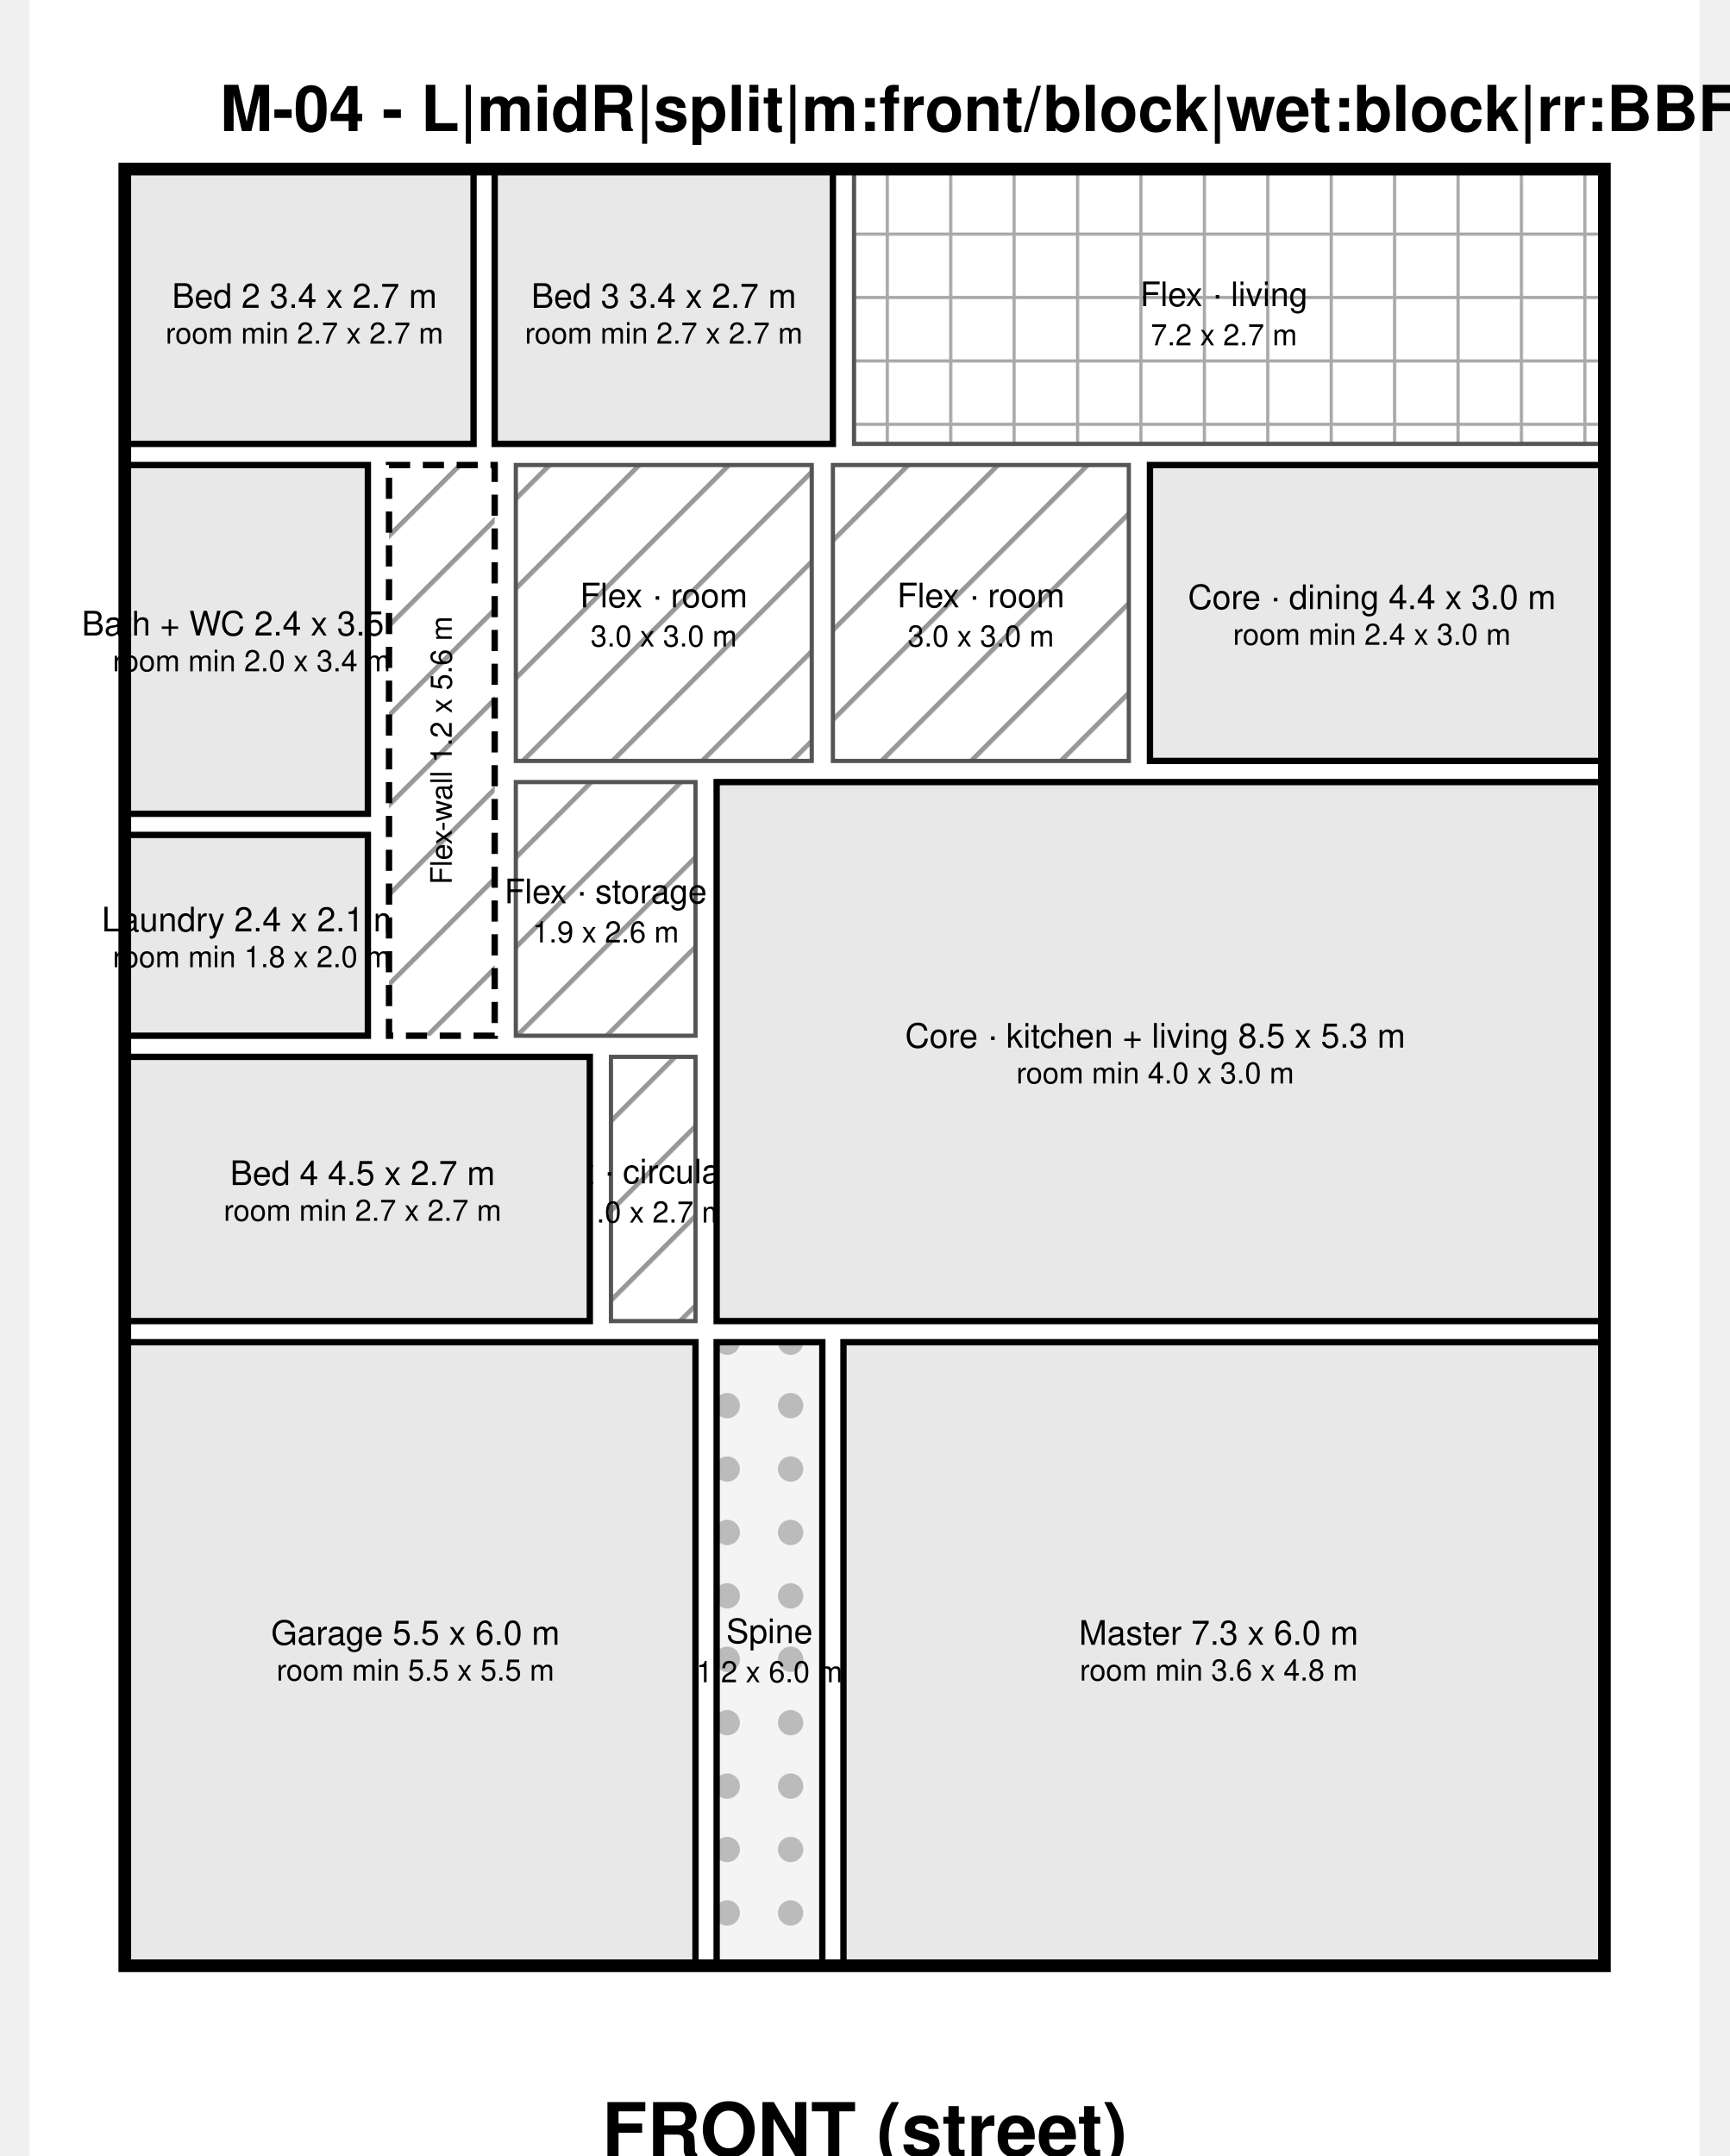
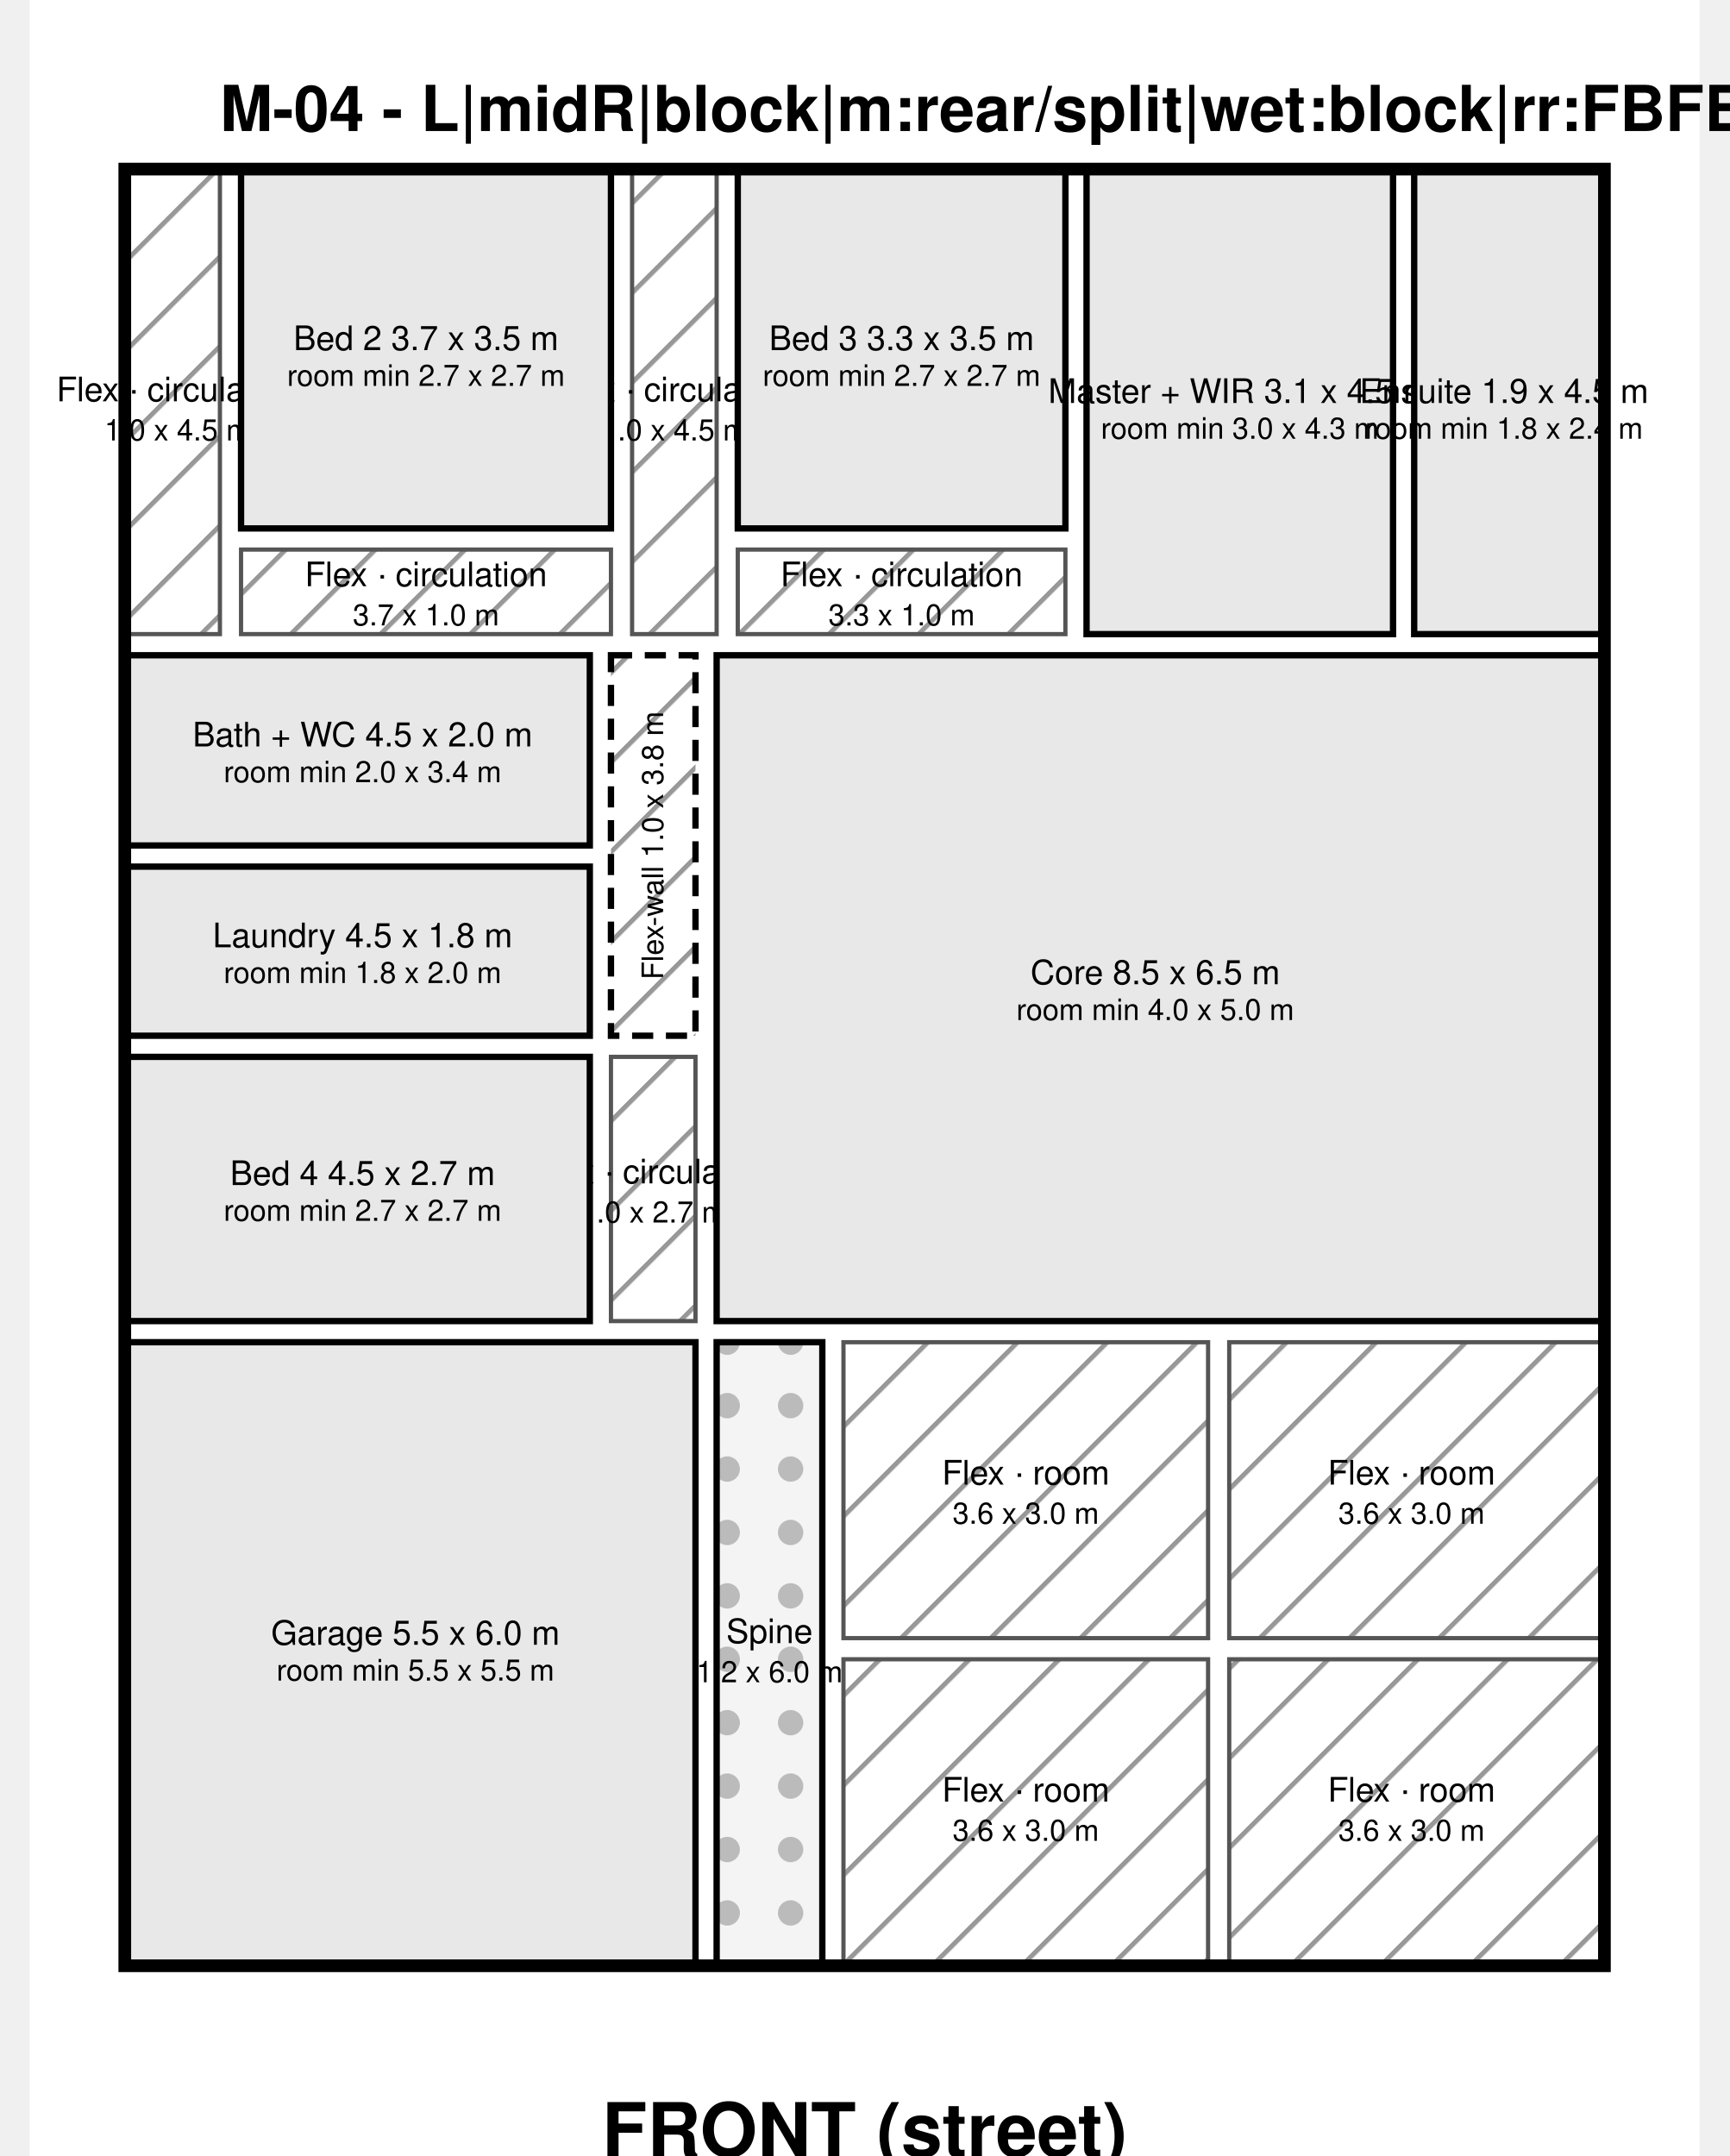
<svg xmlns="http://www.w3.org/2000/svg" width="790" height="985" viewBox="-900 -1600 15800 20400" font-family="Helvetica, Arial, sans-serif" fill="#000">
  <defs>
    <pattern id="hatch" width="600" height="600" patternUnits="userSpaceOnUse" patternTransform="rotate(45)">
      <rect width="600" height="600" fill="#ffffff" />
      <line x1="0" y1="0" x2="0" y2="600" stroke="#999" stroke-width="90" />
    </pattern>
    <pattern id="hatch2" width="500" height="500" patternUnits="userSpaceOnUse" patternTransform="rotate(-45)">
      <rect width="500" height="500" fill="#ffffff" />
      <line x1="0" y1="0" x2="0" y2="500" stroke="#666" stroke-width="70" />
    </pattern>
    <pattern id="hatch3" width="600" height="600" patternUnits="userSpaceOnUse">
      <rect width="600" height="600" fill="#ffffff" />
      <line x1="0" y1="0" x2="0" y2="600" stroke="#aaa" stroke-width="60" />
      <line x1="0" y1="0" x2="600" y2="0" stroke="#aaa" stroke-width="60" />
    </pattern>
    <pattern id="dots" width="600" height="600" patternUnits="userSpaceOnUse">
      <rect width="600" height="600" fill="#f4f4f4" />
      <circle cx="300" cy="300" r="120" fill="#bbb" />
    </pattern>
  </defs>
  <rect x="-900" y="-1600" width="15800" height="20400" fill="#ffffff" />
-   <text x="900" y="-360" font-size="600" font-weight="bold">M-04 - L|midR|split|m:front/block|wet:block|rr:BBF|fw|v0</text>
+   <text x="900" y="-360" font-size="600" font-weight="bold">M-04 - L|midR|block|m:rear/split|wet:block|rr:FBFBM|fw|v0</text>
  <g>
-     <rect x="6900" y="0" width="7100" height="2600" fill="url(#hatch3)" stroke="#555" stroke-width="40" />
-     <text x="10400" y="1190" font-size="320" text-anchor="middle" dominant-baseline="middle">Flex · living</text>
-     <text x="10400" y="1574" font-size="280" text-anchor="middle" dominant-baseline="middle">7.2 x 2.7 m</text>
+     <rect x="0" y="0" width="900" height="4400" fill="url(#hatch)" stroke="#555" stroke-width="40" />
+     <text x="500" y="2090" font-size="320" text-anchor="middle" dominant-baseline="middle">Flex · circulation</text>
+     <text x="500" y="2474" font-size="280" text-anchor="middle" dominant-baseline="middle">1.0 x 4.5 m</text>
  </g>
  <g>
-     <rect x="3700" y="2800" width="2800" height="2800" fill="url(#hatch)" stroke="#555" stroke-width="40" />
-     <text x="5100" y="4040" font-size="320" text-anchor="middle" dominant-baseline="middle">Flex · room</text>
-     <text x="5100" y="4424" font-size="280" text-anchor="middle" dominant-baseline="middle">3.0 x 3.0 m</text>
+     <rect x="4800" y="0" width="800" height="4400" fill="url(#hatch)" stroke="#555" stroke-width="40" />
+     <text x="5200" y="2090" font-size="320" text-anchor="middle" dominant-baseline="middle">Flex · circulation</text>
+     <text x="5200" y="2474" font-size="280" text-anchor="middle" dominant-baseline="middle">1.0 x 4.5 m</text>
  </g>
  <g>
-     <rect x="6700" y="2800" width="2800" height="2800" fill="url(#hatch)" stroke="#555" stroke-width="40" />
-     <text x="8100" y="4040" font-size="320" text-anchor="middle" dominant-baseline="middle">Flex · room</text>
-     <text x="8100" y="4424" font-size="280" text-anchor="middle" dominant-baseline="middle">3.0 x 3.0 m</text>
+     <rect x="1100" y="3600" width="3500" height="800" fill="url(#hatch)" stroke="#555" stroke-width="40" />
+     <text x="2850" y="3840" font-size="320" text-anchor="middle" dominant-baseline="middle">Flex · circulation</text>
+     <text x="2850" y="4224" font-size="280" text-anchor="middle" dominant-baseline="middle">3.7 x 1.0 m</text>
  </g>
  <g>
-     <rect x="3700" y="5800" width="1700" height="2400" fill="url(#hatch)" stroke="#555" stroke-width="40" />
-     <text x="4550" y="6840" font-size="320" text-anchor="middle" dominant-baseline="middle">Flex · storage</text>
-     <text x="4550" y="7224" font-size="280" text-anchor="middle" dominant-baseline="middle">1.9 x 2.6 m</text>
+     <rect x="5800" y="3600" width="3100" height="800" fill="url(#hatch)" stroke="#555" stroke-width="40" />
+     <text x="7350" y="3840" font-size="320" text-anchor="middle" dominant-baseline="middle">Flex · circulation</text>
+     <text x="7350" y="4224" font-size="280" text-anchor="middle" dominant-baseline="middle">3.3 x 1.0 m</text>
  </g>
  <g>
    <rect x="4600" y="8400" width="800" height="2500" fill="url(#hatch)" stroke="#555" stroke-width="40" />
    <text x="5000" y="9490" font-size="320" text-anchor="middle" dominant-baseline="middle">Flex · circulation</text>
    <text x="5000" y="9874" font-size="280" text-anchor="middle" dominant-baseline="middle">1.0 x 2.7 m</text>
  </g>
  <g>
-     <rect x="0" y="0" width="3300" height="2600" fill="#e8e8e8" stroke="#000" stroke-width="60" />
-     <text x="1700" y="1206" font-size="320" text-anchor="middle" dominant-baseline="middle">Bed 2 3.4 x 2.7 m</text>
-     <text x="1700" y="1558" font-size="280" text-anchor="middle" dominant-baseline="middle">room min 2.7 x 2.7 m</text>
+     <rect x="6800" y="11100" width="3450" height="2800" fill="url(#hatch)" stroke="#555" stroke-width="40" />
+     <text x="8525" y="12340" font-size="320" text-anchor="middle" dominant-baseline="middle">Flex · room</text>
+     <text x="8525" y="12724" font-size="280" text-anchor="middle" dominant-baseline="middle">3.6 x 3.0 m</text>
  </g>
  <g>
-     <rect x="3500" y="0" width="3200" height="2600" fill="#e8e8e8" stroke="#000" stroke-width="60" />
-     <text x="5100" y="1206" font-size="320" text-anchor="middle" dominant-baseline="middle">Bed 3 3.4 x 2.7 m</text>
-     <text x="5100" y="1558" font-size="280" text-anchor="middle" dominant-baseline="middle">room min 2.7 x 2.7 m</text>
+     <rect x="10450" y="11100" width="3550" height="2800" fill="url(#hatch)" stroke="#555" stroke-width="40" />
+     <text x="12175" y="12340" font-size="320" text-anchor="middle" dominant-baseline="middle">Flex · room</text>
+     <text x="12175" y="12724" font-size="280" text-anchor="middle" dominant-baseline="middle">3.6 x 3.0 m</text>
  </g>
  <g>
-     <rect x="0" y="2800" width="2300" height="3300" fill="#e8e8e8" stroke="#000" stroke-width="60" />
-     <text x="1200" y="4306" font-size="320" text-anchor="middle" dominant-baseline="middle">Bath + WC 2.4 x 3.5 m</text>
-     <text x="1200" y="4658" font-size="280" text-anchor="middle" dominant-baseline="middle">room min 2.0 x 3.4 m</text>
+     <rect x="6800" y="14100" width="3450" height="2900" fill="url(#hatch)" stroke="#555" stroke-width="40" />
+     <text x="8525" y="15340" font-size="320" text-anchor="middle" dominant-baseline="middle">Flex · room</text>
+     <text x="8525" y="15724" font-size="280" text-anchor="middle" dominant-baseline="middle">3.6 x 3.0 m</text>
  </g>
  <g>
-     <rect x="0" y="6300" width="2300" height="1900" fill="#e8e8e8" stroke="#000" stroke-width="60" />
-     <text x="1200" y="7106" font-size="320" text-anchor="middle" dominant-baseline="middle">Laundry 2.4 x 2.1 m</text>
-     <text x="1200" y="7458" font-size="280" text-anchor="middle" dominant-baseline="middle">room min 1.8 x 2.0 m</text>
+     <rect x="10450" y="14100" width="3550" height="2900" fill="url(#hatch)" stroke="#555" stroke-width="40" />
+     <text x="12175" y="15340" font-size="320" text-anchor="middle" dominant-baseline="middle">Flex · room</text>
+     <text x="12175" y="15724" font-size="280" text-anchor="middle" dominant-baseline="middle">3.6 x 3.0 m</text>
  </g>
  <g>
-     <rect x="2500" y="2800" width="1000" height="5400" fill="url(#hatch)" stroke="#000" stroke-width="60" stroke-dasharray="200 120" />
-     <text transform="translate(3000 5500) rotate(-90)" font-size="280" text-anchor="middle" dominant-baseline="middle">Flex-wall 1.2 x 5.6 m</text>
+     <rect x="1100" y="0" width="3500" height="3400" fill="#e8e8e8" stroke="#000" stroke-width="60" />
+     <text x="2850" y="1606" font-size="320" text-anchor="middle" dominant-baseline="middle">Bed 2 3.7 x 3.5 m</text>
+     <text x="2850" y="1958" font-size="280" text-anchor="middle" dominant-baseline="middle">room min 2.7 x 2.7 m</text>
+   </g>
+   <g>
+     <rect x="5800" y="0" width="3100" height="3400" fill="#e8e8e8" stroke="#000" stroke-width="60" />
+     <text x="7350" y="1606" font-size="320" text-anchor="middle" dominant-baseline="middle">Bed 3 3.3 x 3.5 m</text>
+     <text x="7350" y="1958" font-size="280" text-anchor="middle" dominant-baseline="middle">room min 2.7 x 2.7 m</text>
+   </g>
+   <g>
+     <rect x="9100" y="0" width="2900" height="4400" fill="#e8e8e8" stroke="#000" stroke-width="60" />
+     <text x="10550" y="2106" font-size="320" text-anchor="middle" dominant-baseline="middle">Master + WIR 3.1 x 4.5 m</text>
+     <text x="10550" y="2458" font-size="280" text-anchor="middle" dominant-baseline="middle">room min 3.0 x 4.3 m</text>
+   </g>
+   <g>
+     <rect x="12200" y="0" width="1800" height="4400" fill="#e8e8e8" stroke="#000" stroke-width="60" />
+     <text x="13050" y="2106" font-size="320" text-anchor="middle" dominant-baseline="middle">Ensuite 1.9 x 4.5 m</text>
+     <text x="13050" y="2458" font-size="280" text-anchor="middle" dominant-baseline="middle">room min 1.8 x 2.4 m</text>
+   </g>
+   <g>
+     <rect x="0" y="4600" width="4400" height="1800" fill="#e8e8e8" stroke="#000" stroke-width="60" />
+     <text x="2250" y="5356" font-size="320" text-anchor="middle" dominant-baseline="middle">Bath + WC 4.5 x 2.0 m</text>
+     <text x="2250" y="5708" font-size="280" text-anchor="middle" dominant-baseline="middle">room min 2.0 x 3.4 m</text>
+   </g>
+   <g>
+     <rect x="0" y="6600" width="4400" height="1600" fill="#e8e8e8" stroke="#000" stroke-width="60" />
+     <text x="2250" y="7256" font-size="320" text-anchor="middle" dominant-baseline="middle">Laundry 4.5 x 1.8 m</text>
+     <text x="2250" y="7608" font-size="280" text-anchor="middle" dominant-baseline="middle">room min 1.8 x 2.0 m</text>
+   </g>
+   <g>
+     <rect x="4600" y="4600" width="800" height="3600" fill="url(#hatch)" stroke="#000" stroke-width="60" stroke-dasharray="200 120" />
+     <text transform="translate(5000 6400) rotate(-90)" font-size="280" text-anchor="middle" dominant-baseline="middle">Flex-wall 1.0 x 3.8 m</text>
  </g>
  <g>
    <rect x="0" y="8400" width="4400" height="2500" fill="#e8e8e8" stroke="#000" stroke-width="60" />
    <text x="2250" y="9506" font-size="320" text-anchor="middle" dominant-baseline="middle">Bed 4 4.5 x 2.7 m</text>
    <text x="2250" y="9858" font-size="280" text-anchor="middle" dominant-baseline="middle">room min 2.7 x 2.7 m</text>
  </g>
  <g>
    <rect x="0" y="11100" width="5400" height="5900" fill="#e8e8e8" stroke="#000" stroke-width="60" />
    <text x="2750" y="13856" font-size="320" text-anchor="middle" dominant-baseline="middle">Garage 5.5 x 6.0 m</text>
    <text x="2750" y="14208" font-size="280" text-anchor="middle" dominant-baseline="middle">room min 5.5 x 5.5 m</text>
  </g>
  <g>
-     <rect x="9700" y="2800" width="4300" height="2800" fill="#e8e8e8" stroke="#000" stroke-width="60" />
-     <text x="11800" y="4056" font-size="320" text-anchor="middle" dominant-baseline="middle">Core · dining 4.4 x 3.0 m</text>
-     <text x="11800" y="4408" font-size="280" text-anchor="middle" dominant-baseline="middle">room min 2.4 x 3.0 m</text>
-   </g>
-   <g>
-     <rect x="5600" y="5800" width="8400" height="5100" fill="#e8e8e8" stroke="#000" stroke-width="60" />
-     <text x="9750" y="8206" font-size="320" text-anchor="middle" dominant-baseline="middle">Core · kitchen + living 8.5 x 5.3 m</text>
-     <text x="9750" y="8558" font-size="280" text-anchor="middle" dominant-baseline="middle">room min 4.0 x 3.0 m</text>
-   </g>
-   <g>
-     <rect x="6800" y="11100" width="7200" height="5900" fill="#e8e8e8" stroke="#000" stroke-width="60" />
-     <text x="10350" y="13856" font-size="320" text-anchor="middle" dominant-baseline="middle">Master 7.3 x 6.0 m</text>
-     <text x="10350" y="14208" font-size="280" text-anchor="middle" dominant-baseline="middle">room min 3.6 x 4.8 m</text>
+     <rect x="5600" y="4600" width="8400" height="6300" fill="#e8e8e8" stroke="#000" stroke-width="60" />
+     <text x="9750" y="7606" font-size="320" text-anchor="middle" dominant-baseline="middle">Core 8.5 x 6.5 m</text>
+     <text x="9750" y="7958" font-size="280" text-anchor="middle" dominant-baseline="middle">room min 4.0 x 5.0 m</text>
  </g>
  <g>
    <rect x="5600" y="11100" width="1000" height="5900" fill="url(#dots)" stroke="#000" stroke-width="60" />
    <text x="6100" y="13840" font-size="320" text-anchor="middle" dominant-baseline="middle">Spine</text>
    <text x="6100" y="14224" font-size="280" text-anchor="middle" dominant-baseline="middle">1.2 x 6.0 m</text>
  </g>
  <rect x="0" y="0" width="14000" height="17000" fill="none" stroke="#000" stroke-width="120" />
  <text x="7000" y="18800" font-size="700" text-anchor="middle" font-weight="bold">FRONT (street)</text>
</svg>
